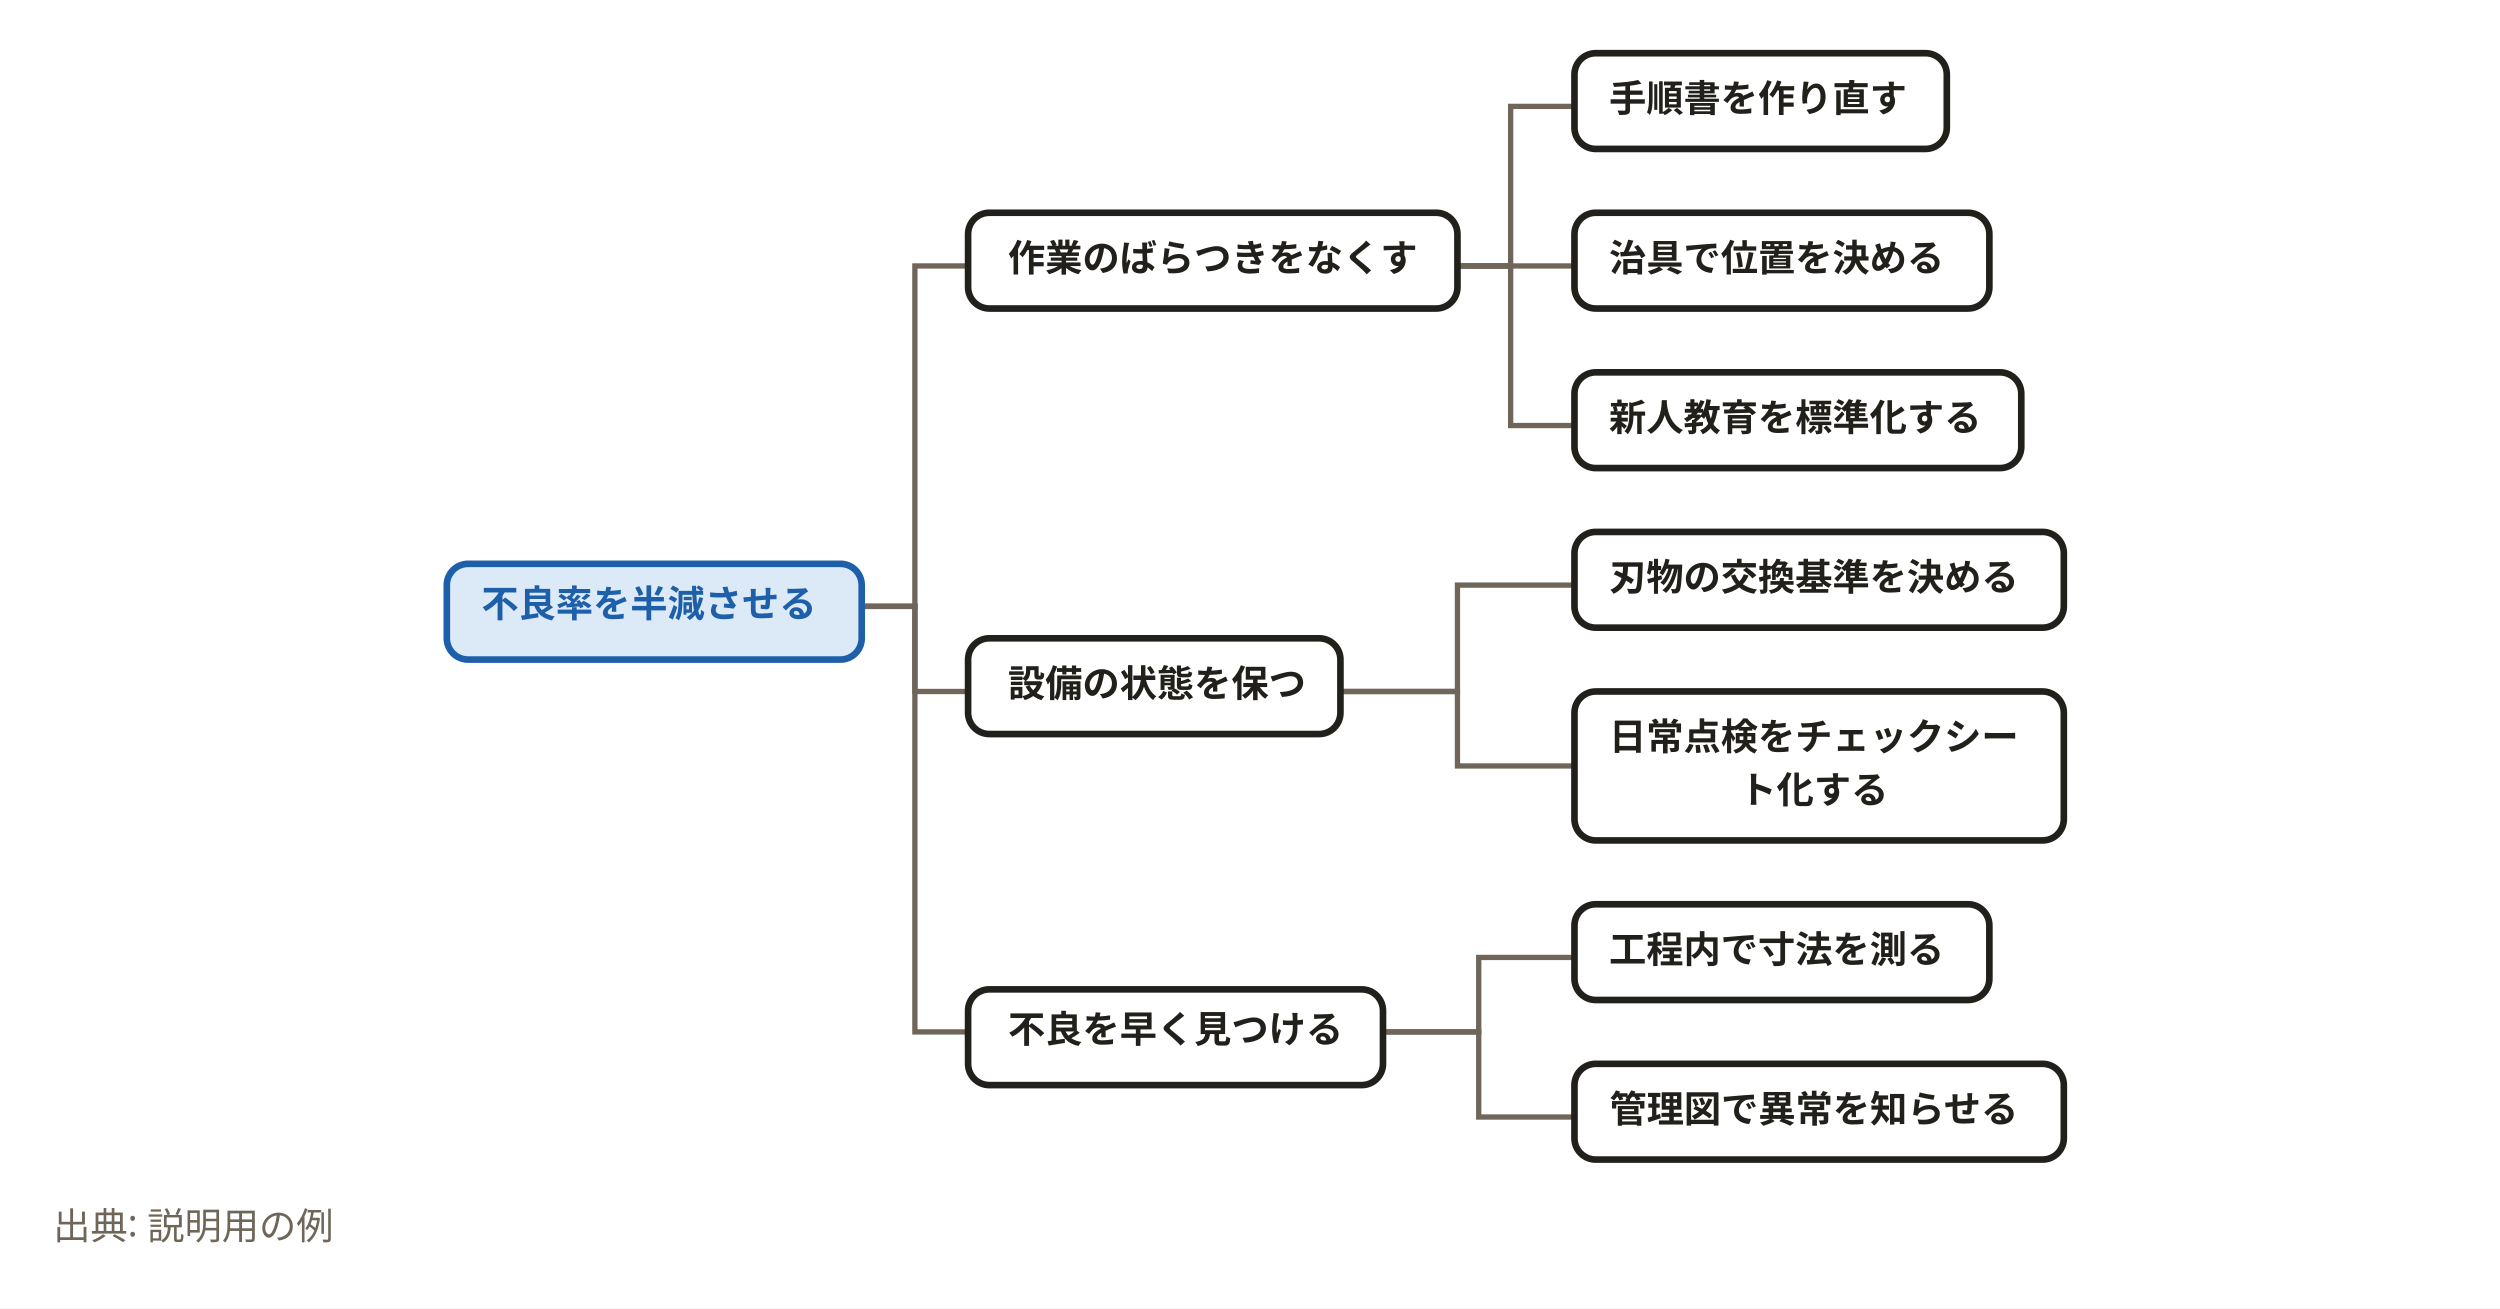
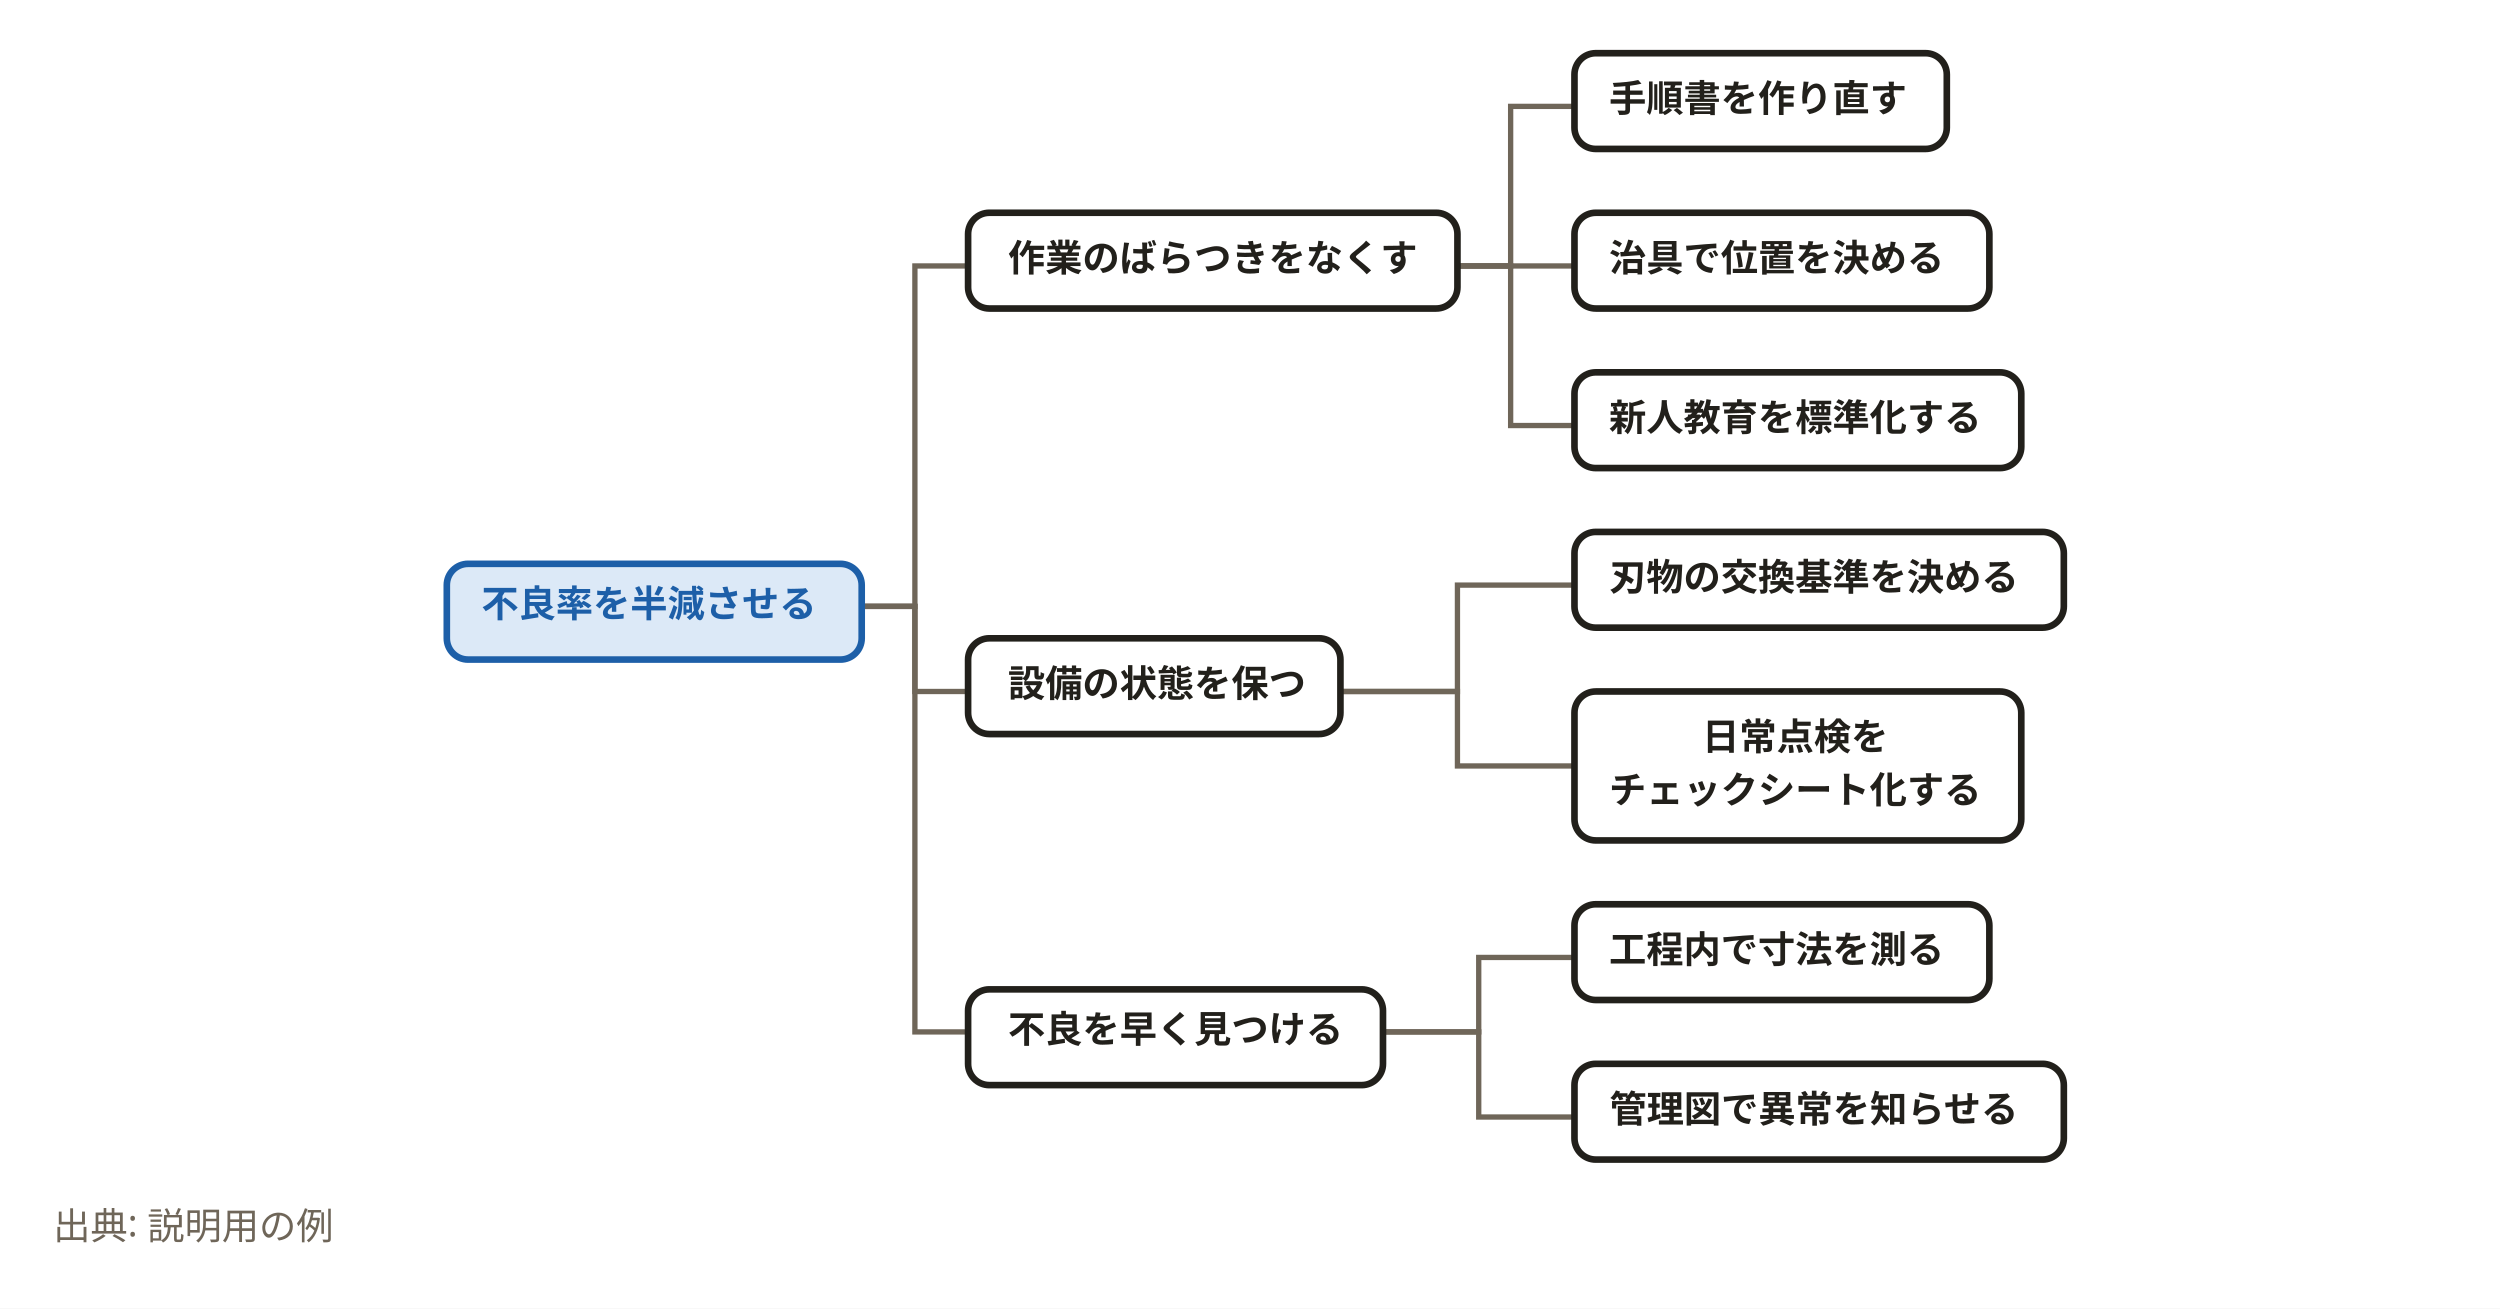
<svg xmlns="http://www.w3.org/2000/svg" width="940" height="492" viewBox="0 0 940 492" role="img" aria-labelledby="svg-title">
  <style>
    text { font-family: 'Hiragino Sans','Hiragino Kaku Gothic ProN','Yu Gothic','YuGothic',Meiryo,'Noto Sans JP',sans-serif; }
    .emoji { font-family: 'Noto Color Emoji','Segoe UI Emoji',sans-serif; }
  </style>
  <rect x="0" y="0" width="940" height="492" fill="#ffffff" />
  <path d="M320,228 L344,228 L344,100 L364,100" fill="none" stroke="#6f6659" stroke-width="2" />
  <path d="M548,100 L568,100 L568,40 L592,40" fill="none" stroke="#6f6659" stroke-width="2" />
  <path d="M548,100 L568,100 L568,100 L592,100" fill="none" stroke="#6f6659" stroke-width="2" />
  <path d="M548,100 L568,100 L568,160 L592,160" fill="none" stroke="#6f6659" stroke-width="2" />
  <path d="M320,228 L344,228 L344,260 L364,260" fill="none" stroke="#6f6659" stroke-width="2" />
  <path d="M504,260 L548,260 L548,220 L592,220" fill="none" stroke="#6f6659" stroke-width="2" />
  <path d="M504,260 L548,260 L548,288 L592,288" fill="none" stroke="#6f6659" stroke-width="2" />
  <path d="M320,228 L344,228 L344,388 L364,388" fill="none" stroke="#6f6659" stroke-width="2" />
  <path d="M520,388 L556,388 L556,360 L592,360" fill="none" stroke="#6f6659" stroke-width="2" />
  <path d="M520,388 L556,388 L556,420 L592,420" fill="none" stroke="#6f6659" stroke-width="2" />
  <rect x="168" y="212" width="156" height="36" rx="8" fill="#dce9f7" stroke="#1d5fa8" stroke-width="2.5" />
  <rect x="364" y="80" width="184" height="36" rx="8" fill="#ffffff" stroke="#22201b" stroke-width="2.5" />
  <rect x="592" y="20" width="140" height="36" rx="8" fill="#ffffff" stroke="#22201b" stroke-width="2.5" />
  <rect x="592" y="80" width="156" height="36" rx="8" fill="#ffffff" stroke="#22201b" stroke-width="2.5" />
  <rect x="592" y="140" width="168" height="36" rx="8" fill="#ffffff" stroke="#22201b" stroke-width="2.5" />
  <rect x="364" y="240" width="140" height="36" rx="8" fill="#ffffff" stroke="#22201b" stroke-width="2.5" />
  <rect x="592" y="200" width="184" height="36" rx="8" fill="#ffffff" stroke="#22201b" stroke-width="2.5" />
-   <rect x="592" y="260" width="184" height="56" rx="8" fill="#ffffff" stroke="#22201b" stroke-width="2.5" />
+   <rect x="592" y="260" width="168" height="56" rx="8" fill="#ffffff" stroke="#22201b" stroke-width="2.5" />
  <rect x="364" y="372" width="156" height="36" rx="8" fill="#ffffff" stroke="#22201b" stroke-width="2.5" />
  <rect x="592" y="340" width="156" height="36" rx="8" fill="#ffffff" stroke="#22201b" stroke-width="2.5" />
  <rect x="592" y="400" width="184" height="36" rx="8" fill="#ffffff" stroke="#22201b" stroke-width="2.5" />
  <text x="244" y="232" text-anchor="middle" font-size="14" font-weight="700" fill="#1d5fa8">不良率を半減させる</text>
  <text x="456" y="102" text-anchor="middle" font-size="14" font-weight="700" fill="#22201b">作業のばらつきをなくす</text>
  <text x="661" y="42" text-anchor="middle" font-size="14" font-weight="700" fill="#22201b">手順書を作り直す</text>
  <text x="668" y="102" text-anchor="middle" font-size="14" font-weight="700" fill="#22201b">治具で位置を決める</text>
  <text x="675" y="162" text-anchor="middle" font-size="14" font-weight="700" fill="#22201b">新人教育を標準化する</text>
  <text x="435" y="262" text-anchor="middle" font-size="14" font-weight="700" fill="#22201b">設備の状態を保つ</text>
  <text x="682" y="222" text-anchor="middle" font-size="14" font-weight="700" fill="#22201b">刃物の交換基準を決める</text>
-   <text x="682" y="282" text-anchor="middle" font-size="14" font-weight="700" fill="#22201b">日常点検をチェックシー</text>
-   <text x="682" y="302" text-anchor="middle" font-size="14" font-weight="700" fill="#22201b">ト化する</text>
+   <text x="675" y="282" text-anchor="middle" font-size="14" font-weight="700" fill="#22201b">日常点検を</text>
+   <text x="675" y="302" text-anchor="middle" font-size="14" font-weight="700" fill="#22201b">チェックシート化する</text>
  <text x="442" y="392" text-anchor="middle" font-size="14" font-weight="700" fill="#22201b">不良を早く見つける</text>
  <text x="668" y="362" text-anchor="middle" font-size="14" font-weight="700" fill="#22201b">工程内で寸法を測る</text>
  <text x="682" y="422" text-anchor="middle" font-size="14" font-weight="700" fill="#22201b">管理図で異常を知らせる</text>
  <text x="20" y="466" font-size="14" font-weight="400" fill="#6f6659">出典: 説明用の例</text>
</svg>
